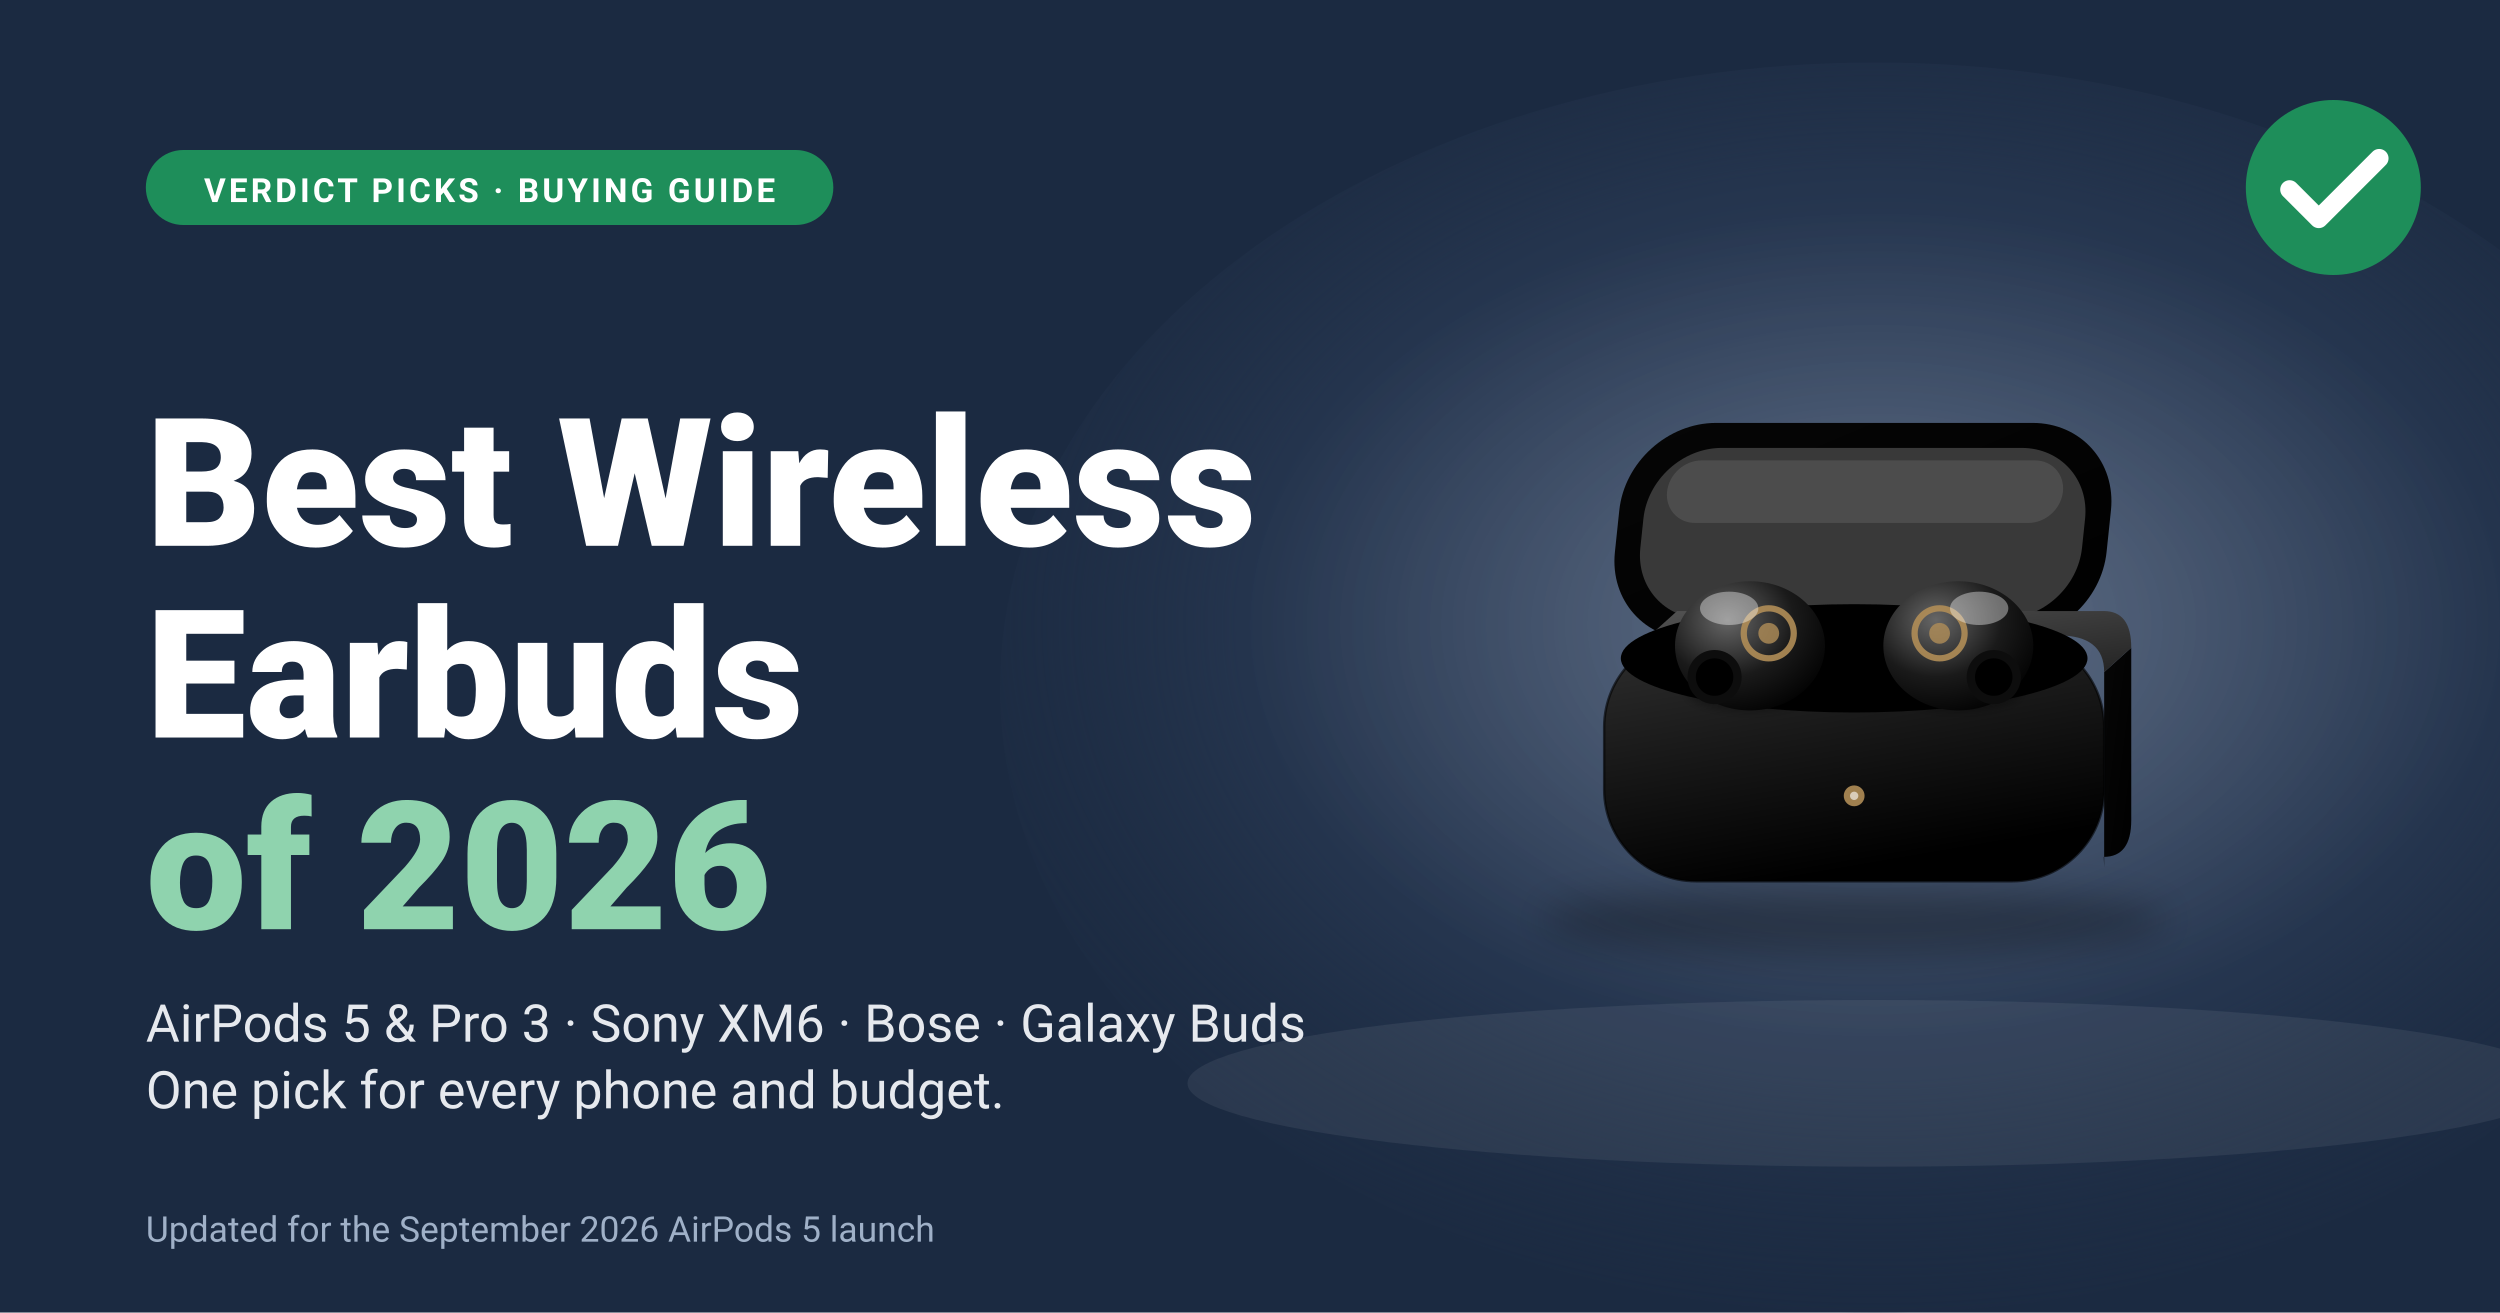
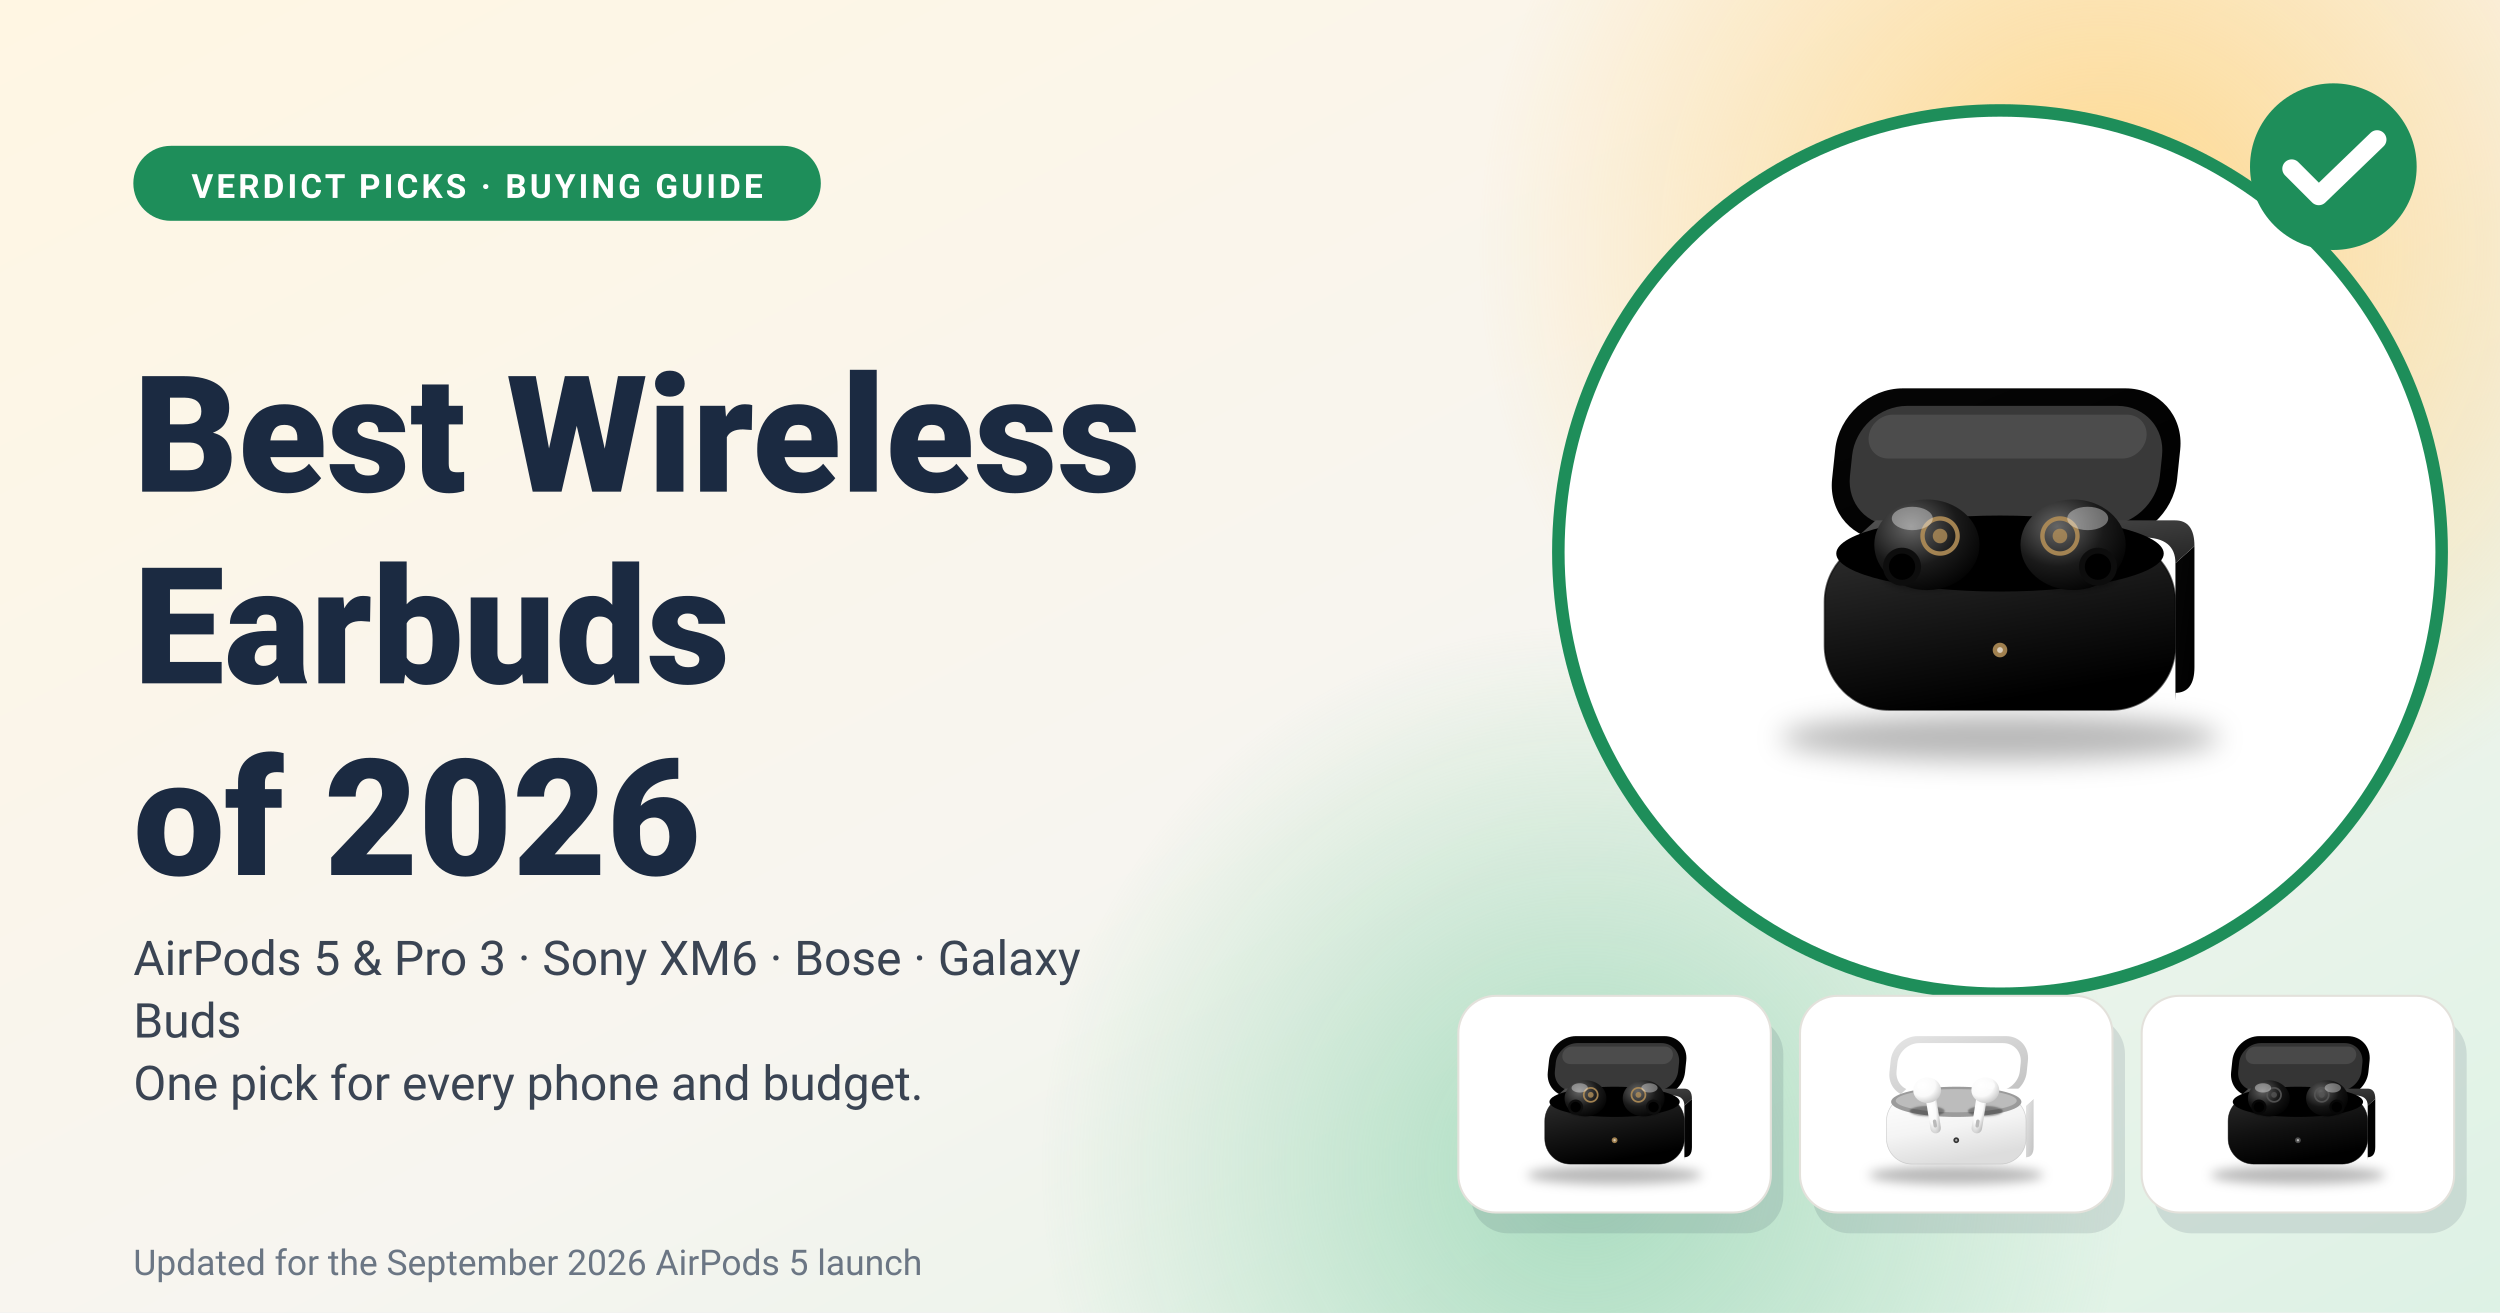
<svg xmlns="http://www.w3.org/2000/svg" viewBox="0 0 1200 630" role="img" aria-label="Best Wireless Earbuds of 2026 — Verdict Picks buying guide, with a render of the Sony WF-1000XM6">
  <defs>
-     <radialGradient id="cov-spot" cx="50%" cy="45%" r="60%">
-       <stop offset="0" stop-color="#3A4D6B" />
-       <stop offset="0.6" stop-color="#24344D" />
-       <stop offset="1" stop-color="#1B2A41" stop-opacity="0" />
+     <linearGradient id="bc-bg" x1="0" y1="0" x2="1" y2="1">
+       <stop offset="0" stop-color="#FFF6E3" />
+       <stop offset="0.55" stop-color="#F7F5F0" />
+       <stop offset="1" stop-color="#DDF2E5" />
+     </linearGradient>
+     <radialGradient id="bc-sun" cx="50%" cy="50%" r="50%">
+       <stop offset="0" stop-color="#FFD27A" stop-opacity="0.85" />
+       <stop offset="1" stop-color="#FFD27A" stop-opacity="0" />
    </radialGradient>
-     <radialGradient id="cov-halo" cx="50%" cy="50%" r="50%">
-       <stop offset="0" stop-color="#ffffff" stop-opacity="0.22" />
-       <stop offset="1" stop-color="#ffffff" stop-opacity="0" />
+     <radialGradient id="bc-leaf" cx="50%" cy="50%" r="50%">
+       <stop offset="0" stop-color="#8FD3AE" stop-opacity="0.7" />
+       <stop offset="1" stop-color="#8FD3AE" stop-opacity="0" />
    </radialGradient>
-     <linearGradient id="cov-floor" x1="0" y1="0" x2="0" y2="1">
-       <stop offset="0" stop-color="#ffffff" stop-opacity="0.10" />
-       <stop offset="1" stop-color="#ffffff" stop-opacity="0" />
-     </linearGradient>
  </defs>
-   <rect width="1200" height="630" fill="#1B2A41" />
-   <ellipse cx="900" cy="330" rx="420" ry="300" fill="url(#cov-spot)" />
-   <ellipse cx="900" cy="300" rx="300" ry="200" fill="url(#cov-halo)" />
-   <ellipse cx="900" cy="520" rx="330" ry="40" fill="#ffffff" opacity="0.07" />
+   <rect width="1200" height="630" fill="url(#bc-bg)" />
+   <circle cx="1010" cy="120" r="300" fill="url(#bc-sun)" />
+   <circle cx="760" cy="560" r="260" fill="url(#bc-leaf)" />
  <g font-family="-apple-system,Segoe UI,Roboto,Helvetica,Arial,sans-serif">
-     <rect x="70" y="72" width="330" height="36" rx="18" fill="#1E8E5A" />
-     <text x="235" y="97" text-anchor="middle" font-size="16" font-weight="700" fill="#fff" letter-spacing="1.5">VERDICT PICKS · BUYING GUIDE</text>
-     <text x="70" y="262" font-size="86" font-weight="800" fill="#fff">Best Wireless</text>
-     <text x="70" y="354" font-size="86" font-weight="800" fill="#fff">Earbuds</text>
-     <text x="70" y="446" font-size="86" font-weight="800" fill="#8FD3AE">of 2026</text>
-     <text x="70" y="500" font-size="25" fill="#E6E9EE">AirPods 5 &amp; Pro 3 · Sony XM6 · Bose · Galaxy Buds</text>
-     <text x="70" y="532" font-size="25" fill="#E6E9EE">One pick for every phone and budget.</text>
-     <text x="70" y="596" font-size="17" fill="#9FB0C7">Updated for the September 2026 AirPods 5 launch</text>
+     <rect x="64" y="70" width="330" height="36" rx="18" fill="#1E8E5A" />
+     <text x="229" y="95" text-anchor="middle" font-size="16" font-weight="700" fill="#fff" letter-spacing="1.5">VERDICT PICKS · BUYING GUIDE</text>
+     <text x="64" y="236" font-size="78" font-weight="800" fill="#1B2A41">Best Wireless</text>
+     <text x="64" y="328" font-size="78" font-weight="800" fill="#1B2A41">Earbuds</text>
+     <text x="64" y="420" font-size="78" font-weight="800" fill="#1B2A41">of 2026</text>
+     <text x="64" y="468" font-size="23" fill="#3A4453">AirPods 5 &amp; Pro 3 · Sony XM6 · Bose · Galaxy</text>
+     <text x="64" y="498" font-size="23" fill="#3A4453">Buds</text>
+     <text x="64" y="528" font-size="23" fill="#3A4453">One pick for every phone and budget.</text>
+     <text x="64" y="612" font-size="17" fill="#6B7684">Updated for the September 2026 AirPods 5 launch</text>
  </g>
-   <g transform="translate(590 120) scale(1.0)">
+   <circle cx="960" cy="265" r="212" fill="#fff" />
+   <circle cx="960" cy="265" r="212" fill="none" stroke="#1E8E5A" stroke-width="6" />
+   <g transform="translate(749.4737 128.1579) scale(0.7017544)">
    <defs>
-       <radialGradient id="hero-bg" cx="50%" cy="38%" r="72%">
+       <radialGradient id="bchero-bg" cx="50%" cy="38%" r="72%">
        <stop offset="0" stop-color="#ffffff" />
        <stop offset="0.7" stop-color="#f3f3f1" />
        <stop offset="1" stop-color="#e4e4e1" />
      </radialGradient>
-       <filter id="hero-blur" x="-30%" y="-80%" width="160%" height="300%">
+       <filter id="bchero-blur" x="-30%" y="-80%" width="160%" height="300%">
        <feGaussianBlur stdDeviation="9" />
      </filter>
-       <filter id="hero-soft" x="-20%" y="-20%" width="140%" height="140%">
+       <filter id="bchero-soft" x="-20%" y="-20%" width="140%" height="140%">
        <feGaussianBlur stdDeviation="2.2" />
      </filter>
-       <filter id="hero-glow" x="-50%" y="-50%" width="200%" height="200%">
+       <filter id="bchero-glow" x="-50%" y="-50%" width="200%" height="200%">
        <feGaussianBlur stdDeviation="5" />
      </filter>
-       <linearGradient id="hero-front" x1="0" y1="0" x2="0.35" y2="1">
+       <linearGradient id="bchero-front" x1="0" y1="0" x2="0.35" y2="1">
        <stop offset="0" stop-color="#2f2f2f" />
        <stop offset="0.55" stop-color="#151515" />
        <stop offset="1" stop-color="#000000" />
      </linearGradient>
-       <linearGradient id="hero-side" x1="0" y1="0" x2="1" y2="1">
+       <linearGradient id="bchero-side" x1="0" y1="0" x2="1" y2="1">
        <stop offset="0" stop-color="#060606" />
        <stop offset="1" stop-color="#000000" />
      </linearGradient>
-       <linearGradient id="hero-top" x1="0" y1="0" x2="1" y2="1">
+       <linearGradient id="bchero-top" x1="0" y1="0" x2="1" y2="1">
        <stop offset="0" stop-color="#525252" />
        <stop offset="1" stop-color="#242424" />
      </linearGradient>
-       <radialGradient id="hero-dome" cx="38%" cy="32%" r="75%">
+       <radialGradient id="bchero-dome" cx="38%" cy="32%" r="75%">
        <stop offset="0" stop-color="#4d4d4d" />
        <stop offset="0.6" stop-color="#151515" />
        <stop offset="1" stop-color="#000000" />
      </radialGradient>
-       <linearGradient id="hero-gloss" x1="0" y1="0" x2="1" y2="1">
+       <linearGradient id="bchero-gloss" x1="0" y1="0" x2="1" y2="1">
        <stop offset="0" stop-color="#ffffff" stop-opacity="0.55" />
        <stop offset="0.5" stop-color="#ffffff" stop-opacity="0.05" />
        <stop offset="1" stop-color="#ffffff" stop-opacity="0" />
      </linearGradient>
-       <linearGradient id="hero-screen" x1="0" y1="0" x2="1" y2="1">
+       <linearGradient id="bchero-screen" x1="0" y1="0" x2="1" y2="1">
        <stop offset="0" stop-color="#1d2a3a" />
        <stop offset="1" stop-color="#060a10" />
      </linearGradient>
-       <linearGradient id="hero-metal" x1="0" y1="0" x2="1" y2="0">
+       <linearGradient id="bchero-metal" x1="0" y1="0" x2="1" y2="0">
        <stop offset="0" stop-color="#d9d9d6" />
        <stop offset="0.35" stop-color="#f4f4f2" />
        <stop offset="0.65" stop-color="#bdbdb9" />
        <stop offset="1" stop-color="#e6e6e3" />
      </linearGradient>
-       <linearGradient id="hero-accent" x1="0" y1="0" x2="0" y2="1">
+       <linearGradient id="bchero-accent" x1="0" y1="0" x2="0" y2="1">
        <stop offset="0" stop-color="#c8b08b" />
        <stop offset="1" stop-color="#896d41" />
      </linearGradient>
-       <linearGradient id="hero-lens" x1="0" y1="0" x2="1" y2="1">
+       <linearGradient id="bchero-lens" x1="0" y1="0" x2="1" y2="1">
        <stop offset="0" stop-color="#5a6470" />
        <stop offset="0.45" stop-color="#1c2129" />
        <stop offset="0.55" stop-color="#2b323c" />
        <stop offset="1" stop-color="#0c0f14" />
      </linearGradient>
    </defs>
-     <ellipse cx="300" cy="322" rx="150" ry="16" fill="#000" opacity="0.28" filter="url(#hero-blur)" />
+     <ellipse cx="300" cy="322" rx="150" ry="16" fill="#000" opacity="0.28" filter="url(#bchero-blur)" />
    <g transform="translate(300 175) skewX(-6)">
-       <rect x="-118" y="-92" width="236" height="104" rx="42" fill="url(#hero-side)" />
+       <rect x="-118" y="-92" width="236" height="104" rx="42" fill="url(#bchero-side)" />
      <rect x="-106" y="-80" width="212" height="82" rx="34" fill="#393939" />
      <rect x="-96" y="-74" width="190" height="30" rx="15" fill="#fff" opacity="0.10" />
    </g>
-     <path d="M 420 202.6 L 433.0 190.9 L 433.0 273.7 Q 433.0 291.3 419.8 291.3 L 420 296.4 Z" fill="url(#hero-side)" />
-     <path d="M 202.0 185 L 215.0 173.3 L 419.8 173.3 Q 433.0 173.3 433.0 190.9 L 420 202.6 Q 420 185 398.0 185 Z" fill="url(#hero-top)" />
-     <rect x="180" y="185" width="240" height="118" rx="44" fill="url(#hero-front)" />
+     <path d="M 420 202.6 L 433.0 190.9 L 433.0 273.7 Q 433.0 291.3 419.8 291.3 L 420 296.4 Z" fill="url(#bchero-side)" />
+     <path d="M 202.0 185 L 215.0 173.3 L 419.8 173.3 Q 433.0 173.3 433.0 190.9 L 420 202.6 Q 420 185 398.0 185 Z" fill="url(#bchero-top)" />
+     <rect x="180" y="185" width="240" height="118" rx="44" fill="url(#bchero-front)" />
    <rect x="180" y="185" width="240" height="118" rx="44" fill="none" stroke="#000000" stroke-width="1.2" opacity="0.6" />
    <path d="M 224 188 L 376 188" stroke="#fff" stroke-opacity="0.35" stroke-width="2" stroke-linecap="round" />
    <ellipse cx="300" cy="196" rx="112" ry="26" fill="#000000" />
    <ellipse cx="300" cy="194" rx="104" ry="20" fill="#000000" />
    <circle cx="300" cy="262" r="5" fill="#B08D57" opacity="0.9" />
    <circle cx="300" cy="262" r="2" fill="#fff" opacity="0.6" />
-     <radialGradient id="hero-b250" cx="35%" cy="30%" r="80%">
+     <radialGradient id="bchero-b250" cx="35%" cy="30%" r="80%">
      <stop offset="0" stop-color="#666666" />
      <stop offset="0.55" stop-color="#1A1A1A" />
      <stop offset="1" stop-color="#000000" />
    </radialGradient>
-     <ellipse cx="250" cy="212" rx="30" ry="9" fill="#000" opacity="0.35" filter="url(#hero-soft)" />
-     <ellipse cx="250" cy="190" rx="36" ry="31" fill="url(#hero-b250)" />
+     <ellipse cx="250" cy="212" rx="30" ry="9" fill="#000" opacity="0.35" filter="url(#bchero-soft)" />
+     <ellipse cx="250" cy="190" rx="36" ry="31" fill="url(#bchero-b250)" />
    <circle cx="233" cy="205" r="13" fill="#0d0d0d" />
    <circle cx="233" cy="205" r="9" fill="#000000" />
    <circle cx="259" cy="184" r="12" fill="none" stroke="#B08D57" stroke-width="3" opacity="0.9" />
    <circle cx="259" cy="184" r="5" fill="#B08D57" opacity="0.8" />
    <ellipse cx="240" cy="172" rx="14" ry="8" fill="#fff" opacity="0.38" />
-     <radialGradient id="hero-b350" cx="35%" cy="30%" r="80%">
+     <radialGradient id="bchero-b350" cx="35%" cy="30%" r="80%">
      <stop offset="0" stop-color="#666666" />
      <stop offset="0.55" stop-color="#1A1A1A" />
      <stop offset="1" stop-color="#000000" />
    </radialGradient>
-     <ellipse cx="350" cy="212" rx="30" ry="9" fill="#000" opacity="0.35" filter="url(#hero-soft)" />
-     <ellipse cx="350" cy="190" rx="36" ry="31" fill="url(#hero-b350)" />
+     <ellipse cx="350" cy="212" rx="30" ry="9" fill="#000" opacity="0.35" filter="url(#bchero-soft)" />
+     <ellipse cx="350" cy="190" rx="36" ry="31" fill="url(#bchero-b350)" />
    <circle cx="367" cy="205" r="13" fill="#0d0d0d" />
    <circle cx="367" cy="205" r="9" fill="#000000" />
    <circle cx="341" cy="184" r="12" fill="none" stroke="#B08D57" stroke-width="3" opacity="0.9" />
    <circle cx="341" cy="184" r="5" fill="#B08D57" opacity="0.8" />
    <ellipse cx="360" cy="172" rx="14" ry="8" fill="#fff" opacity="0.38" />
  </g>
-   <circle cx="1120" cy="90" r="42" fill="#1E8E5A" />
-   <path d="M 1099 91 L 1113 105 L 1142 76" fill="none" stroke="#fff" stroke-width="9" stroke-linecap="round" stroke-linejoin="round" />
+   <g transform="translate(700 478)">
+     <rect x="6" y="10" width="150" height="104" rx="18" fill="#1B2A41" opacity="0.12" />
+     <rect width="150" height="104" rx="18" fill="#fff" />
+     <rect width="150" height="104" rx="18" fill="none" stroke="#E3E1DB" />
+     <svg x="8" y="6" width="134" height="92" viewBox="60 40 480 320" preserveAspectRatio="xMidYMid meet">
+       <g transform="translate(0 0) scale(1.0)">
+         <defs>
+           <radialGradient id="cxm6-bg" cx="50%" cy="38%" r="72%">
+             <stop offset="0" stop-color="#ffffff" />
+             <stop offset="0.7" stop-color="#f3f3f1" />
+             <stop offset="1" stop-color="#e4e4e1" />
+           </radialGradient>
+           <filter id="cxm6-blur" x="-30%" y="-80%" width="160%" height="300%">
+             <feGaussianBlur stdDeviation="9" />
+           </filter>
+           <filter id="cxm6-soft" x="-20%" y="-20%" width="140%" height="140%">
+             <feGaussianBlur stdDeviation="2.2" />
+           </filter>
+           <filter id="cxm6-glow" x="-50%" y="-50%" width="200%" height="200%">
+             <feGaussianBlur stdDeviation="5" />
+           </filter>
+           <linearGradient id="cxm6-front" x1="0" y1="0" x2="0.35" y2="1">
+             <stop offset="0" stop-color="#2f2f2f" />
+             <stop offset="0.55" stop-color="#151515" />
+             <stop offset="1" stop-color="#000000" />
+           </linearGradient>
+           <linearGradient id="cxm6-side" x1="0" y1="0" x2="1" y2="1">
+             <stop offset="0" stop-color="#060606" />
+             <stop offset="1" stop-color="#000000" />
+           </linearGradient>
+           <linearGradient id="cxm6-top" x1="0" y1="0" x2="1" y2="1">
+             <stop offset="0" stop-color="#525252" />
+             <stop offset="1" stop-color="#242424" />
+           </linearGradient>
+           <radialGradient id="cxm6-dome" cx="38%" cy="32%" r="75%">
+             <stop offset="0" stop-color="#4d4d4d" />
+             <stop offset="0.6" stop-color="#151515" />
+             <stop offset="1" stop-color="#000000" />
+           </radialGradient>
+           <linearGradient id="cxm6-gloss" x1="0" y1="0" x2="1" y2="1">
+             <stop offset="0" stop-color="#ffffff" stop-opacity="0.55" />
+             <stop offset="0.5" stop-color="#ffffff" stop-opacity="0.05" />
+             <stop offset="1" stop-color="#ffffff" stop-opacity="0" />
+           </linearGradient>
+           <linearGradient id="cxm6-screen" x1="0" y1="0" x2="1" y2="1">
+             <stop offset="0" stop-color="#1d2a3a" />
+             <stop offset="1" stop-color="#060a10" />
+           </linearGradient>
+           <linearGradient id="cxm6-metal" x1="0" y1="0" x2="1" y2="0">
+             <stop offset="0" stop-color="#d9d9d6" />
+             <stop offset="0.35" stop-color="#f4f4f2" />
+             <stop offset="0.65" stop-color="#bdbdb9" />
+             <stop offset="1" stop-color="#e6e6e3" />
+           </linearGradient>
+           <linearGradient id="cxm6-accent" x1="0" y1="0" x2="0" y2="1">
+             <stop offset="0" stop-color="#c8b08b" />
+             <stop offset="1" stop-color="#896d41" />
+           </linearGradient>
+           <linearGradient id="cxm6-lens" x1="0" y1="0" x2="1" y2="1">
+             <stop offset="0" stop-color="#5a6470" />
+             <stop offset="0.45" stop-color="#1c2129" />
+             <stop offset="0.55" stop-color="#2b323c" />
+             <stop offset="1" stop-color="#0c0f14" />
+           </linearGradient>
+         </defs>
+         <ellipse cx="300" cy="322" rx="150" ry="16" fill="#000" opacity="0.28" filter="url(#cxm6-blur)" />
+         <g transform="translate(300 175) skewX(-6)">
+           <rect x="-118" y="-92" width="236" height="104" rx="42" fill="url(#cxm6-side)" />
+           <rect x="-106" y="-80" width="212" height="82" rx="34" fill="#393939" />
+           <rect x="-96" y="-74" width="190" height="30" rx="15" fill="#fff" opacity="0.10" />
+         </g>
+         <path d="M 420 202.6 L 433.0 190.9 L 433.0 273.7 Q 433.0 291.3 419.8 291.3 L 420 296.4 Z" fill="url(#cxm6-side)" />
+         <path d="M 202.0 185 L 215.0 173.3 L 419.8 173.3 Q 433.0 173.3 433.0 190.9 L 420 202.6 Q 420 185 398.0 185 Z" fill="url(#cxm6-top)" />
+         <rect x="180" y="185" width="240" height="118" rx="44" fill="url(#cxm6-front)" />
+         <rect x="180" y="185" width="240" height="118" rx="44" fill="none" stroke="#000000" stroke-width="1.2" opacity="0.6" />
+         <path d="M 224 188 L 376 188" stroke="#fff" stroke-opacity="0.35" stroke-width="2" stroke-linecap="round" />
+         <ellipse cx="300" cy="196" rx="112" ry="26" fill="#000000" />
+         <ellipse cx="300" cy="194" rx="104" ry="20" fill="#000000" />
+         <circle cx="300" cy="262" r="5" fill="#B08D57" opacity="0.9" />
+         <circle cx="300" cy="262" r="2" fill="#fff" opacity="0.6" />
+         <radialGradient id="cxm6-b250" cx="35%" cy="30%" r="80%">
+           <stop offset="0" stop-color="#666666" />
+           <stop offset="0.55" stop-color="#1A1A1A" />
+           <stop offset="1" stop-color="#000000" />
+         </radialGradient>
+         <ellipse cx="250" cy="212" rx="30" ry="9" fill="#000" opacity="0.35" filter="url(#cxm6-soft)" />
+         <ellipse cx="250" cy="190" rx="36" ry="31" fill="url(#cxm6-b250)" />
+         <circle cx="233" cy="205" r="13" fill="#0d0d0d" />
+         <circle cx="233" cy="205" r="9" fill="#000000" />
+         <circle cx="259" cy="184" r="12" fill="none" stroke="#B08D57" stroke-width="3" opacity="0.9" />
+         <circle cx="259" cy="184" r="5" fill="#B08D57" opacity="0.8" />
+         <ellipse cx="240" cy="172" rx="14" ry="8" fill="#fff" opacity="0.38" />
+         <radialGradient id="cxm6-b350" cx="35%" cy="30%" r="80%">
+           <stop offset="0" stop-color="#666666" />
+           <stop offset="0.55" stop-color="#1A1A1A" />
+           <stop offset="1" stop-color="#000000" />
+         </radialGradient>
+         <ellipse cx="350" cy="212" rx="30" ry="9" fill="#000" opacity="0.35" filter="url(#cxm6-soft)" />
+         <ellipse cx="350" cy="190" rx="36" ry="31" fill="url(#cxm6-b350)" />
+         <circle cx="367" cy="205" r="13" fill="#0d0d0d" />
+         <circle cx="367" cy="205" r="9" fill="#000000" />
+         <circle cx="341" cy="184" r="12" fill="none" stroke="#B08D57" stroke-width="3" opacity="0.9" />
+         <circle cx="341" cy="184" r="5" fill="#B08D57" opacity="0.8" />
+         <ellipse cx="360" cy="172" rx="14" ry="8" fill="#fff" opacity="0.38" />
+       </g>
+     </svg>
+   </g>
+   <g transform="translate(864 478)">
+     <rect x="6" y="10" width="150" height="104" rx="18" fill="#1B2A41" opacity="0.12" />
+     <rect width="150" height="104" rx="18" fill="#fff" />
+     <rect width="150" height="104" rx="18" fill="none" stroke="#E3E1DB" />
+     <svg x="8" y="6" width="134" height="92" viewBox="60 40 480 320" preserveAspectRatio="xMidYMid meet">
+       <g transform="translate(0 0) scale(1.0)">
+         <defs>
+           <radialGradient id="cpro3-bg" cx="50%" cy="38%" r="72%">
+             <stop offset="0" stop-color="#ffffff" />
+             <stop offset="0.7" stop-color="#f3f3f1" />
+             <stop offset="1" stop-color="#e4e4e1" />
+           </radialGradient>
+           <filter id="cpro3-blur" x="-30%" y="-80%" width="160%" height="300%">
+             <feGaussianBlur stdDeviation="9" />
+           </filter>
+           <filter id="cpro3-soft" x="-20%" y="-20%" width="140%" height="140%">
+             <feGaussianBlur stdDeviation="2.2" />
+           </filter>
+           <filter id="cpro3-glow" x="-50%" y="-50%" width="200%" height="200%">
+             <feGaussianBlur stdDeviation="5" />
+           </filter>
+           <linearGradient id="cpro3-front" x1="0" y1="0" x2="0.35" y2="1">
+             <stop offset="0" stop-color="#ffffff" />
+             <stop offset="0.55" stop-color="#F4F4F4" />
+             <stop offset="1" stop-color="#dddddd" />
+           </linearGradient>
+           <linearGradient id="cpro3-side" x1="0" y1="0" x2="1" y2="1">
+             <stop offset="0" stop-color="#e5e5e5" />
+             <stop offset="1" stop-color="#c1c1c1" />
+           </linearGradient>
+           <linearGradient id="cpro3-top" x1="0" y1="0" x2="1" y2="1">
+             <stop offset="0" stop-color="#ffffff" />
+             <stop offset="1" stop-color="#ffffff" />
+           </linearGradient>
+           <radialGradient id="cpro3-dome" cx="38%" cy="32%" r="75%">
+             <stop offset="0" stop-color="#ffffff" />
+             <stop offset="0.6" stop-color="#F4F4F4" />
+             <stop offset="1" stop-color="#d0d0d0" />
+           </radialGradient>
+           <linearGradient id="cpro3-gloss" x1="0" y1="0" x2="1" y2="1">
+             <stop offset="0" stop-color="#ffffff" stop-opacity="0.55" />
+             <stop offset="0.5" stop-color="#ffffff" stop-opacity="0.05" />
+             <stop offset="1" stop-color="#ffffff" stop-opacity="0" />
+           </linearGradient>
+           <linearGradient id="cpro3-screen" x1="0" y1="0" x2="1" y2="1">
+             <stop offset="0" stop-color="#1d2a3a" />
+             <stop offset="1" stop-color="#060a10" />
+           </linearGradient>
+           <linearGradient id="cpro3-metal" x1="0" y1="0" x2="1" y2="0">
+             <stop offset="0" stop-color="#d9d9d6" />
+             <stop offset="0.35" stop-color="#f4f4f2" />
+             <stop offset="0.65" stop-color="#bdbdb9" />
+             <stop offset="1" stop-color="#e6e6e3" />
+           </linearGradient>
+           <linearGradient id="cpro3-accent" x1="0" y1="0" x2="0" y2="1">
+             <stop offset="0" stop-color="#484848" />
+             <stop offset="1" stop-color="#030303" />
+           </linearGradient>
+           <linearGradient id="cpro3-lens" x1="0" y1="0" x2="1" y2="1">
+             <stop offset="0" stop-color="#5a6470" />
+             <stop offset="0.45" stop-color="#1c2129" />
+             <stop offset="0.55" stop-color="#2b323c" />
+             <stop offset="1" stop-color="#0c0f14" />
+           </linearGradient>
+         </defs>
+         <ellipse cx="300" cy="322" rx="150" ry="16" fill="#000" opacity="0.28" filter="url(#cpro3-blur)" />
+         <g transform="translate(300 175) skewX(-6)">
+           <rect x="-118" y="-92" width="236" height="104" rx="42" fill="url(#cpro3-side)" />
+           <rect x="-106" y="-80" width="212" height="82" rx="34" fill="#ffffff" />
+           <rect x="-96" y="-74" width="190" height="30" rx="15" fill="#fff" opacity="0.10" />
+         </g>
+         <path d="M 420 202.6 L 433.0 190.9 L 433.0 273.7 Q 433.0 291.3 419.8 291.3 L 420 296.4 Z" fill="url(#cpro3-side)" />
+         <path d="M 202.0 185 L 215.0 173.3 L 419.8 173.3 Q 433.0 173.3 433.0 190.9 L 420 202.6 Q 420 185 398.0 185 Z" fill="url(#cpro3-top)" />
+         <rect x="180" y="185" width="240" height="118" rx="44" fill="url(#cpro3-front)" />
+         <rect x="180" y="185" width="240" height="118" rx="44" fill="none" stroke="#b4b4b4" stroke-width="1.2" opacity="0.6" />
+         <path d="M 224 188 L 376 188" stroke="#fff" stroke-opacity="0.35" stroke-width="2" stroke-linecap="round" />
+         <ellipse cx="300" cy="196" rx="112" ry="26" fill="#9b9b9b" />
+         <ellipse cx="300" cy="194" rx="104" ry="20" fill="#bcbcbc" />
+         <circle cx="300" cy="262" r="5" fill="#222" opacity="0.9" />
+         <circle cx="300" cy="262" r="2" fill="#fff" opacity="0.6" />
+         <radialGradient id="cpro3-b250" cx="35%" cy="30%" r="80%">
+           <stop offset="0" stop-color="#ffffff" />
+           <stop offset="0.55" stop-color="#FAFAFA" />
+           <stop offset="1" stop-color="#c2c2c2" />
+         </radialGradient>
+         <ellipse cx="250" cy="212" rx="30" ry="9" fill="#000" opacity="0.35" filter="url(#cpro3-soft)" />
+         <rect x="249" y="186" width="18" height="66" rx="9" fill="url(#cpro3-b250)" transform="rotate(-9 250 200)" />
+         <ellipse cx="250" cy="176" rx="24" ry="22" fill="url(#cpro3-b250)" />
+         <ellipse cx="241" cy="168" rx="8" ry="6" fill="#fff" opacity="0.45" />
+         <rect x="255" y="228" width="6" height="14" rx="3" fill="#bababa" transform="rotate(-9 250 200)" />
+         <radialGradient id="cpro3-b350" cx="35%" cy="30%" r="80%">
+           <stop offset="0" stop-color="#ffffff" />
+           <stop offset="0.55" stop-color="#FAFAFA" />
+           <stop offset="1" stop-color="#c2c2c2" />
+         </radialGradient>
+         <ellipse cx="350" cy="212" rx="30" ry="9" fill="#000" opacity="0.35" filter="url(#cpro3-soft)" />
+         <rect x="333" y="186" width="18" height="66" rx="9" fill="url(#cpro3-b350)" transform="rotate(9 350 200)" />
+         <ellipse cx="350" cy="176" rx="24" ry="22" fill="url(#cpro3-b350)" />
+         <ellipse cx="359" cy="168" rx="8" ry="6" fill="#fff" opacity="0.45" />
+         <rect x="339" y="228" width="6" height="14" rx="3" fill="#bababa" transform="rotate(9 350 200)" />
+       </g>
+     </svg>
+   </g>
+   <g transform="translate(1028 478)">
+     <rect x="6" y="10" width="150" height="104" rx="18" fill="#1B2A41" opacity="0.12" />
+     <rect width="150" height="104" rx="18" fill="#fff" />
+     <rect width="150" height="104" rx="18" fill="none" stroke="#E3E1DB" />
+     <svg x="8" y="6" width="134" height="92" viewBox="60 40 480 320" preserveAspectRatio="xMidYMid meet">
+       <g transform="translate(0 0) scale(1.0)">
+         <defs>
+           <radialGradient id="cbose-bg" cx="50%" cy="38%" r="72%">
+             <stop offset="0" stop-color="#ffffff" />
+             <stop offset="0.7" stop-color="#f3f3f1" />
+             <stop offset="1" stop-color="#e4e4e1" />
+           </radialGradient>
+           <filter id="cbose-blur" x="-30%" y="-80%" width="160%" height="300%">
+             <feGaussianBlur stdDeviation="9" />
+           </filter>
+           <filter id="cbose-soft" x="-20%" y="-20%" width="140%" height="140%">
+             <feGaussianBlur stdDeviation="2.2" />
+           </filter>
+           <filter id="cbose-glow" x="-50%" y="-50%" width="200%" height="200%">
+             <feGaussianBlur stdDeviation="5" />
+           </filter>
+           <linearGradient id="cbose-front" x1="0" y1="0" x2="0.35" y2="1">
+             <stop offset="0" stop-color="#2b2b2b" />
+             <stop offset="0.55" stop-color="#111" />
+             <stop offset="1" stop-color="#000000" />
+           </linearGradient>
+           <linearGradient id="cbose-side" x1="0" y1="0" x2="1" y2="1">
+             <stop offset="0" stop-color="#020202" />
+             <stop offset="1" stop-color="#000000" />
+           </linearGradient>
+           <linearGradient id="cbose-top" x1="0" y1="0" x2="1" y2="1">
+             <stop offset="0" stop-color="#4e4e4e" />
+             <stop offset="1" stop-color="#202020" />
+           </linearGradient>
+           <radialGradient id="cbose-dome" cx="38%" cy="32%" r="75%">
+             <stop offset="0" stop-color="#494949" />
+             <stop offset="0.6" stop-color="#111" />
+             <stop offset="1" stop-color="#000000" />
+           </radialGradient>
+           <linearGradient id="cbose-gloss" x1="0" y1="0" x2="1" y2="1">
+             <stop offset="0" stop-color="#ffffff" stop-opacity="0.55" />
+             <stop offset="0.5" stop-color="#ffffff" stop-opacity="0.05" />
+             <stop offset="1" stop-color="#ffffff" stop-opacity="0" />
+           </linearGradient>
+           <linearGradient id="cbose-screen" x1="0" y1="0" x2="1" y2="1">
+             <stop offset="0" stop-color="#1d2a3a" />
+             <stop offset="1" stop-color="#060a10" />
+           </linearGradient>
+           <linearGradient id="cbose-metal" x1="0" y1="0" x2="1" y2="0">
+             <stop offset="0" stop-color="#d9d9d6" />
+             <stop offset="0.35" stop-color="#f4f4f2" />
+             <stop offset="0.65" stop-color="#bdbdb9" />
+             <stop offset="1" stop-color="#e6e6e3" />
+           </linearGradient>
+           <linearGradient id="cbose-accent" x1="0" y1="0" x2="0" y2="1">
+             <stop offset="0" stop-color="#7b7b7b" />
+             <stop offset="1" stop-color="#363636" />
+           </linearGradient>
+           <linearGradient id="cbose-lens" x1="0" y1="0" x2="1" y2="1">
+             <stop offset="0" stop-color="#5a6470" />
+             <stop offset="0.45" stop-color="#1c2129" />
+             <stop offset="0.55" stop-color="#2b323c" />
+             <stop offset="1" stop-color="#0c0f14" />
+           </linearGradient>
+         </defs>
+         <ellipse cx="300" cy="322" rx="150" ry="16" fill="#000" opacity="0.28" filter="url(#cbose-blur)" />
+         <g transform="translate(300 175) skewX(-6)">
+           <rect x="-118" y="-92" width="236" height="104" rx="42" fill="url(#cbose-side)" />
+           <rect x="-106" y="-80" width="212" height="82" rx="34" fill="#353535" />
+           <rect x="-96" y="-74" width="190" height="30" rx="15" fill="#fff" opacity="0.10" />
+         </g>
+         <path d="M 420 202.6 L 433.0 190.9 L 433.0 273.7 Q 433.0 291.3 419.8 291.3 L 420 296.4 Z" fill="url(#cbose-side)" />
+         <path d="M 202.0 185 L 215.0 173.3 L 419.8 173.3 Q 433.0 173.3 433.0 190.9 L 420 202.6 Q 420 185 398.0 185 Z" fill="url(#cbose-top)" />
+         <rect x="180" y="185" width="240" height="118" rx="44" fill="url(#cbose-front)" />
+         <rect x="180" y="185" width="240" height="118" rx="44" fill="none" stroke="#000000" stroke-width="1.2" opacity="0.6" />
+         <path d="M 224 188 L 376 188" stroke="#fff" stroke-opacity="0.35" stroke-width="2" stroke-linecap="round" />
+         <ellipse cx="300" cy="196" rx="112" ry="26" fill="#000000" />
+         <ellipse cx="300" cy="194" rx="104" ry="20" fill="#000000" />
+         <circle cx="300" cy="262" r="5" fill="#555" opacity="0.9" />
+         <circle cx="300" cy="262" r="2" fill="#fff" opacity="0.6" />
+         <radialGradient id="cbose-b250" cx="35%" cy="30%" r="80%">
+           <stop offset="0" stop-color="#606060" />
+           <stop offset="0.55" stop-color="#141414" />
+           <stop offset="1" stop-color="#000000" />
+         </radialGradient>
+         <ellipse cx="250" cy="212" rx="30" ry="9" fill="#000" opacity="0.35" filter="url(#cbose-soft)" />
+         <ellipse cx="250" cy="190" rx="36" ry="31" fill="url(#cbose-b250)" />
+         <circle cx="233" cy="205" r="13" fill="#070707" />
+         <circle cx="233" cy="205" r="9" fill="#000000" />
+         <circle cx="259" cy="184" r="12" fill="none" stroke="#555" stroke-width="3" opacity="0.9" />
+         <circle cx="259" cy="184" r="5" fill="#555" opacity="0.8" />
+         <ellipse cx="240" cy="172" rx="14" ry="8" fill="#fff" opacity="0.38" />
+         <radialGradient id="cbose-b350" cx="35%" cy="30%" r="80%">
+           <stop offset="0" stop-color="#606060" />
+           <stop offset="0.55" stop-color="#141414" />
+           <stop offset="1" stop-color="#000000" />
+         </radialGradient>
+         <ellipse cx="350" cy="212" rx="30" ry="9" fill="#000" opacity="0.35" filter="url(#cbose-soft)" />
+         <ellipse cx="350" cy="190" rx="36" ry="31" fill="url(#cbose-b350)" />
+         <circle cx="367" cy="205" r="13" fill="#070707" />
+         <circle cx="367" cy="205" r="9" fill="#000000" />
+         <circle cx="341" cy="184" r="12" fill="none" stroke="#555" stroke-width="3" opacity="0.9" />
+         <circle cx="341" cy="184" r="5" fill="#555" opacity="0.8" />
+         <ellipse cx="360" cy="172" rx="14" ry="8" fill="#fff" opacity="0.38" />
+       </g>
+     </svg>
+   </g>
+   <circle cx="1120" cy="80" r="40" fill="#1E8E5A" />
+   <path d="M 1100 81 L 1113 94 L 1141 67" fill="none" stroke="#fff" stroke-width="9" stroke-linecap="round" stroke-linejoin="round" />
</svg>
